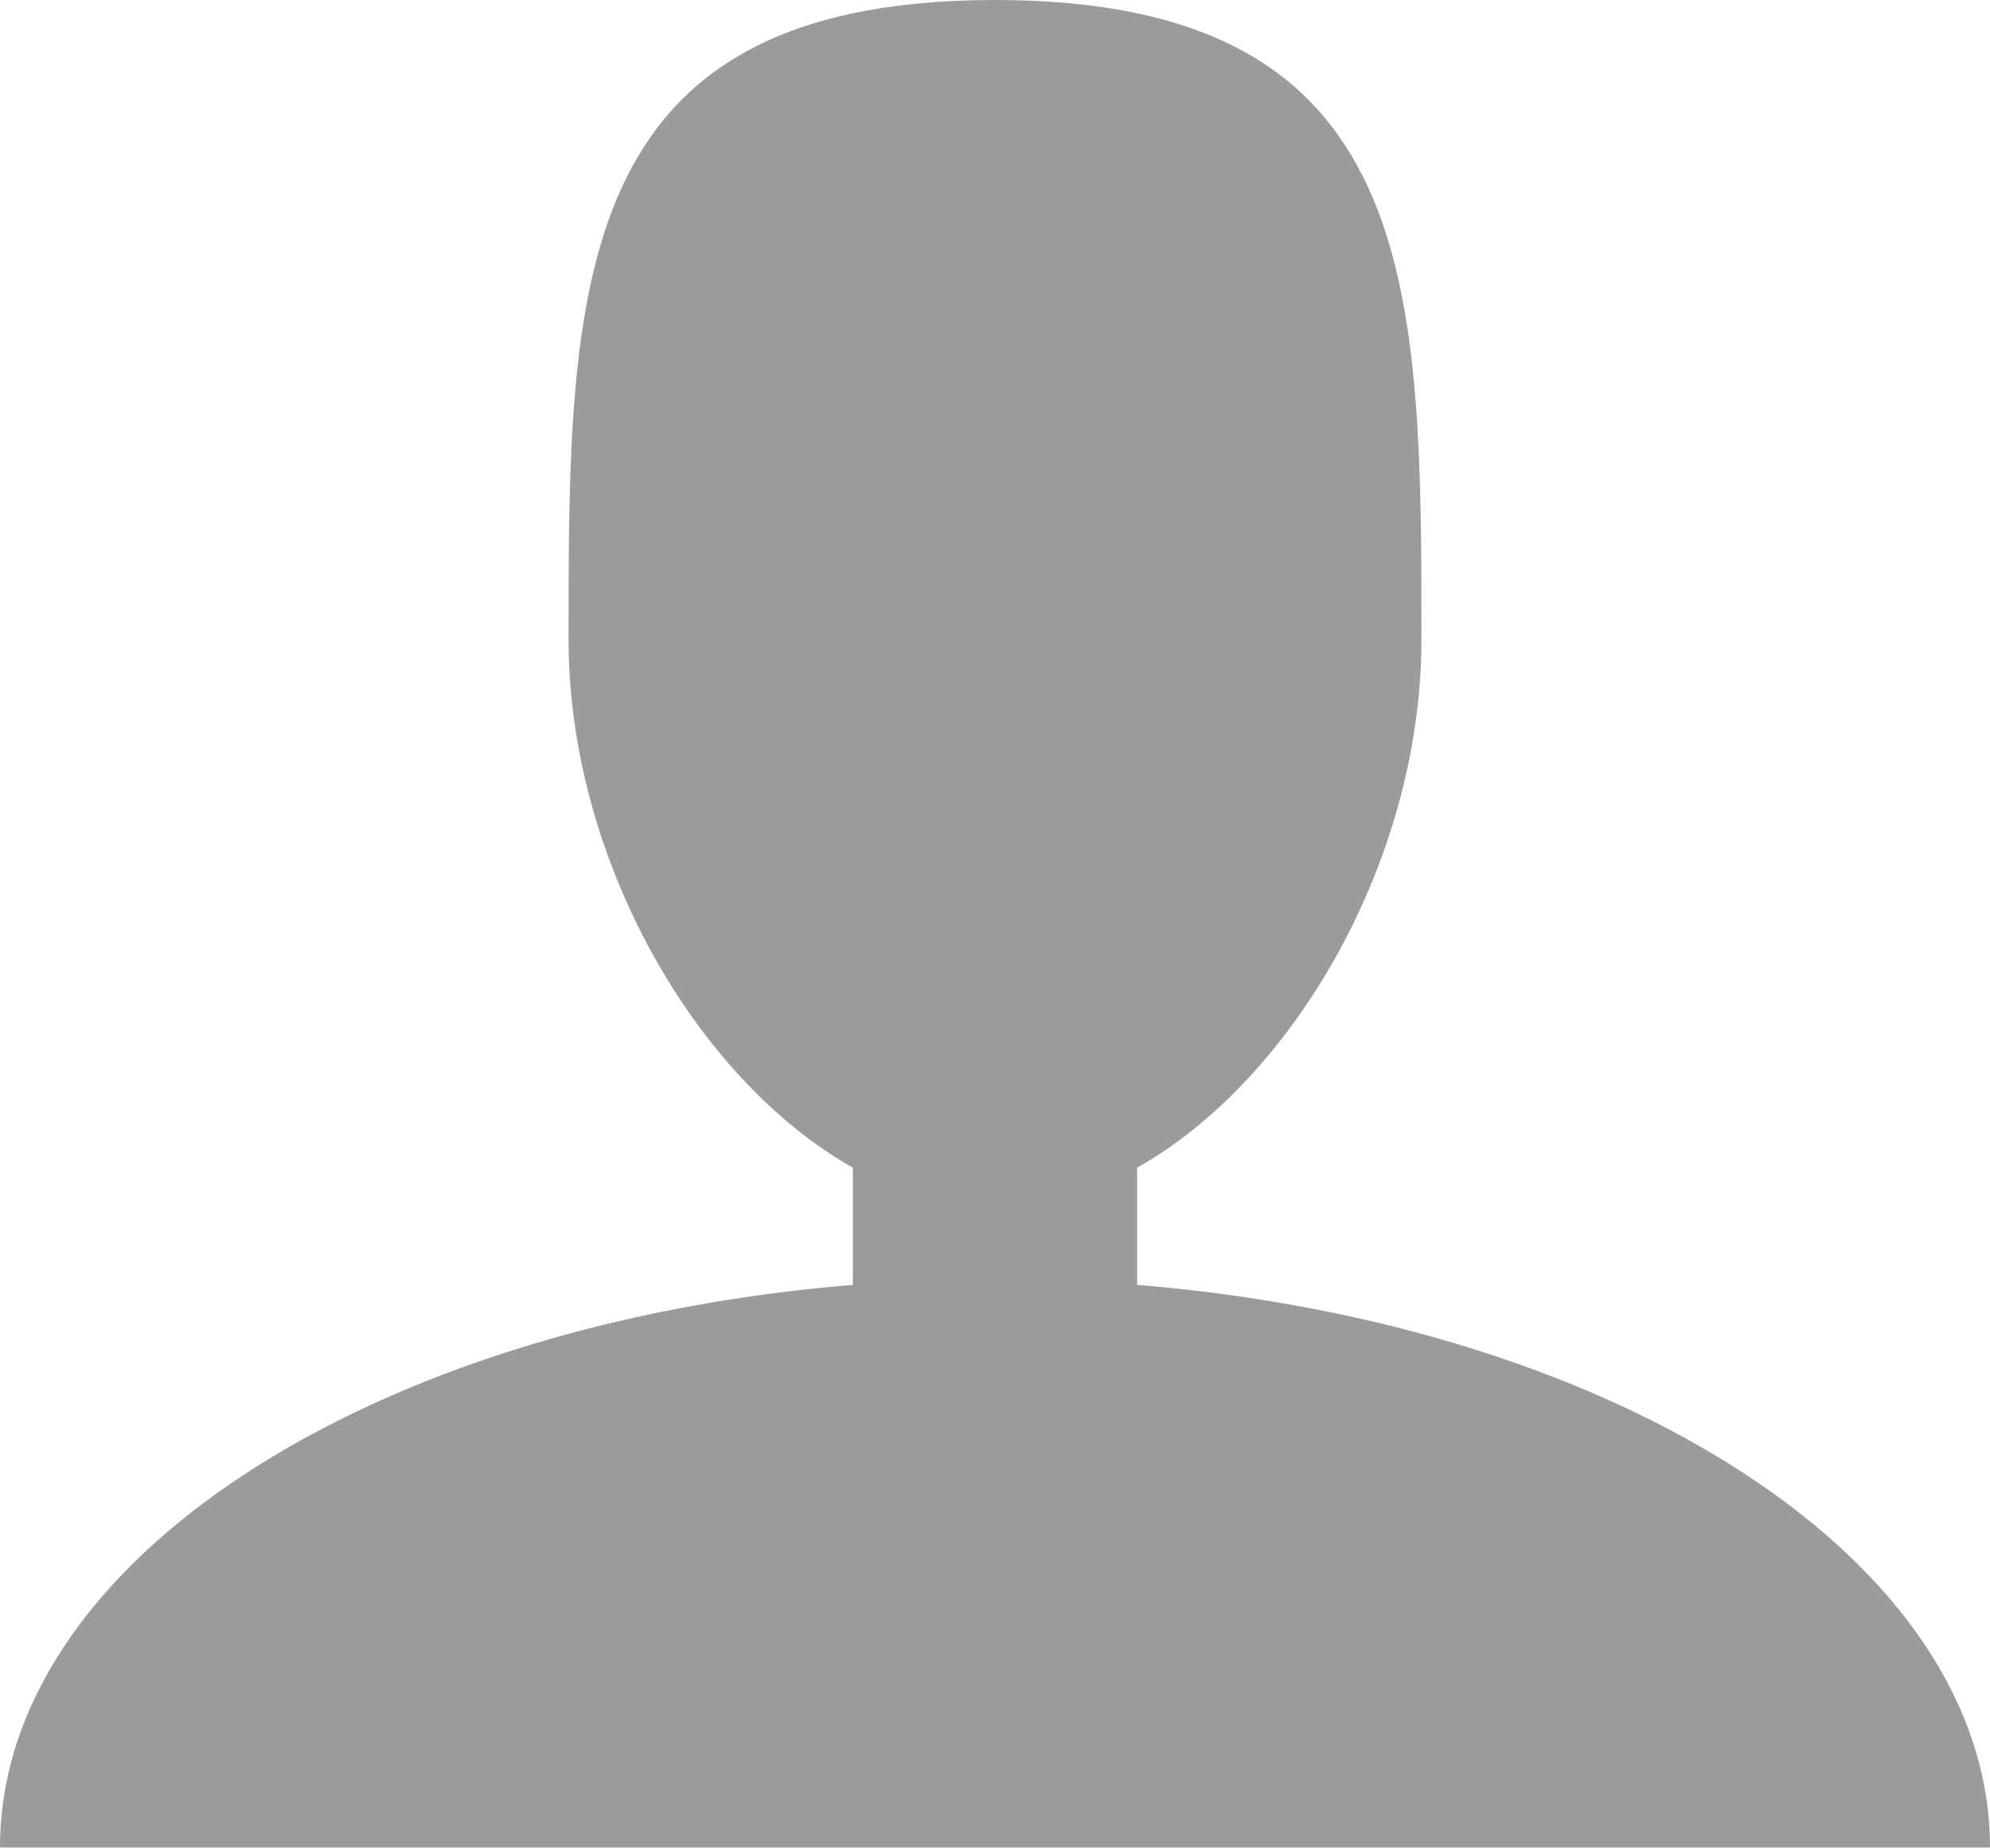
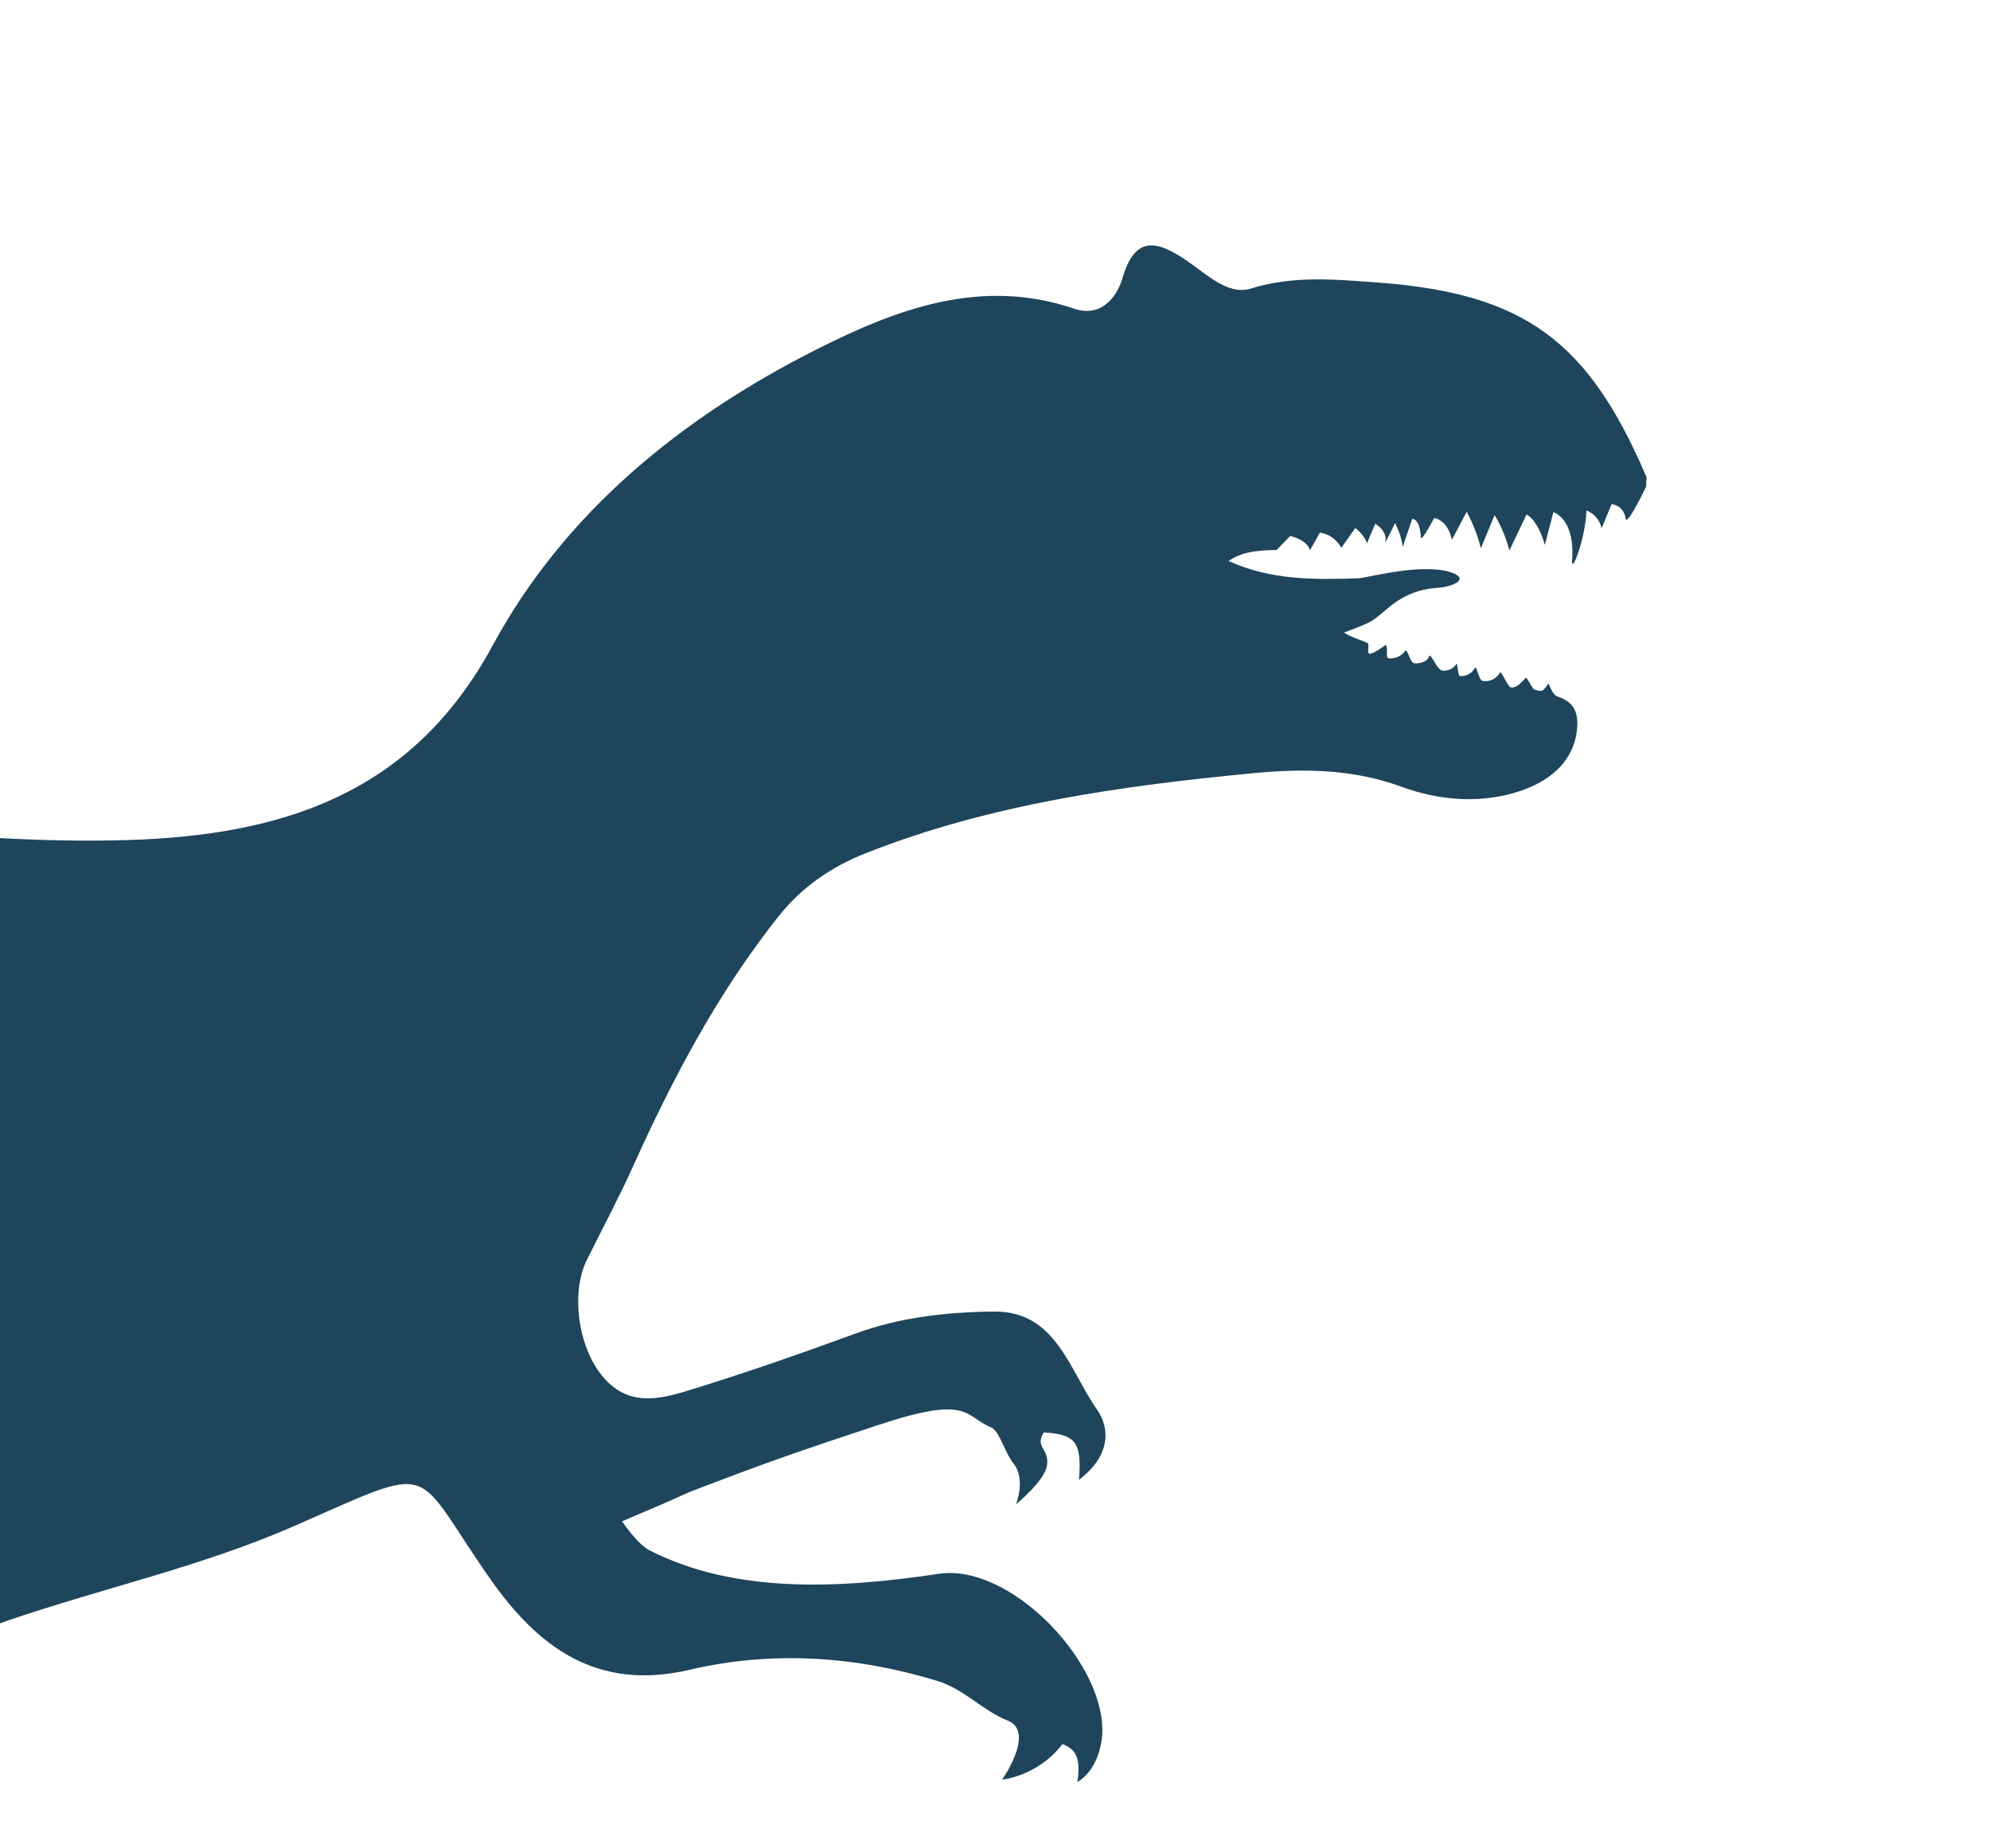
- <svg xmlns="http://www.w3.org/2000/svg" width="448" height="416" viewBox="0 0 448 416">
-   <path fill="#9B9B9B" fill-rule="evenodd" d="M256,289.306 L256,262.916 C291.249,243.052 320,193.53 320,144 C320,64.471 320,0 224,0 C128,0 128,64.471 128,144 C128,193.53 156.751,243.052 192,262.916 L192,289.306 C83.449,298.18 0,351.516 0,416 L448,416 C448,351.516 364.551,298.18 256,289.306 Z" />
+ <svg xmlns="http://www.w3.org/2000/svg" width="448px" height="416px" viewBox="0 0 448 416" version="1.1">
+   <defs />
+   <g id="Page-1" stroke="none" stroke-width="1" fill="none" fill-rule="evenodd">
+     <g id="Artboard" fill="#1E455B">
+       <g id="dinosaur" transform="translate(182.112, 227.3409) rotate(-1) translate(-182.112, -227.3409) translate(-10.88796, 47.3409)">
+         <path d="M6.578,326.81 C7.977,323.641 11.366,322.013 15.356,320.576 C36.574,312.931 58.661,307.695 79.196,298.265 C111.705,283.347 105.107,284.037 123.405,309.272 C134.465,324.519 147.883,334.354 168.759,329.075 C187.245,324.409 206.017,325.318 224.524,330.608 C230.672,332.361 235.001,337.224 240.487,339.239 C246.965,341.616 239.518,352.591 239.518,352.591 C239.518,352.591 247.516,351.703 252.969,344.332 C255.91,345.46 257.221,347.235 256.461,352.853 C260.57,350.29 262.024,344.694 261.881,340.783 C261.341,324.782 240.146,303.884 224.502,306.49 C202.216,310.203 178.927,311.868 159.351,302.405 C156.41,300.981 152.962,295.91 152.962,295.91 C152.962,295.91 162.744,291.606 168.22,288.977 C185.824,281.858 192.5,279.459 210.258,273.227 C230.782,266.031 229.482,270.883 235.651,273.326 C237.535,274.059 238.736,278.791 240.807,281.31 C243.77,284.903 241.556,290.543 241.556,290.543 C241.556,290.543 247.978,285.176 248.397,281.595 C248.86,277.772 245.5,277.729 247.527,274.257 C254.588,274.541 256.197,276.195 255.635,284.771 C262.465,279.437 262.641,273.282 259.38,268.824 C253.035,260.149 249.796,246.842 235.86,247.236 C225.384,247.521 214.764,248.868 204.695,252.756 C192.918,257.313 181.054,261.683 169.068,265.648 C162.337,267.871 155,270.478 148.842,264.279 C142.397,257.795 140.348,244.827 144.05,237.105 C147.41,230.062 150.968,223.085 154.052,215.922 C162.678,195.868 172.494,176.481 185.846,159.056 C190.924,152.429 197.501,147.73 205.279,144.51 C233.018,133.01 262.366,128.399 291.912,125.036 C303.005,123.777 314.308,123.591 325.413,127.457 C333.488,130.272 342.301,131.006 350.695,128.487 C358.274,126.208 364.62,121.378 364.84,112.956 C364.939,108.651 362.692,107.348 360.059,106.461 C359.2,106.165 358.197,103.646 358.197,103.646 C356.787,105.814 356.655,105.453 355.113,105.113 C354.584,104.993 353.548,102.594 353.053,102.43 C351.709,104.095 350.629,104.938 349.649,104.664 C349.01,104.478 347.522,100.831 347.203,101.411 C346.123,103.394 344.151,103.514 343.292,103.328 C342.51,103.153 341.926,99.736 341.563,100.458 C340.791,101.992 339.084,102.474 338.225,102.309 C337.674,102.2 337.674,99.155 337.387,99.626 C336.561,101.028 334.986,101.302 334.182,101.159 C332.937,100.929 331.472,96.866 331.174,98.093 C330.844,99.374 328.64,99.801 327.825,99.626 C326.867,99.418 326.305,96.121 325.765,96.943 C324.807,98.41 322.769,98.794 322.108,98.607 C321.281,98.377 322.108,96.625 321.414,95.606 C321.414,95.606 318.428,97.906 317.745,97.655 C317.084,97.403 317.899,95.497 317.238,95.223 C315.388,94.456 313.746,94.073 311.962,93.011 C314.165,92.08 316.071,91.433 317.8,90.481 C321.215,88.586 323.991,83.306 332.97,82.54 C336.649,82.222 340.351,80.229 335.349,78.893 C328.585,77.096 316.765,80.645 314.991,80.733 C305.219,81.204 295.459,81.565 285.698,77.348 C288.43,75.442 291.196,74.84 296.483,74.665 L299.48,71.467 C299.48,71.467 303.159,72.146 303.997,74.588 L306.145,70.612 C306.145,70.612 309.141,70.7 311.025,73.931 L314.099,69.418 C314.099,69.418 316.236,70.952 316.776,72.836 L318.549,68.389 C318.549,68.389 321.546,69.944 320.863,72.606 C320.731,73.077 323.044,68.137 323.044,68.137 C323.044,68.137 324.542,70.886 324.84,73.493 L326.867,67.162 C326.867,67.162 328.574,66.855 328.916,71.346 C329.004,72.354 331.824,66.855 331.824,66.855 C331.824,66.855 334.821,67.107 335.889,71.708 L339.106,65.322 C339.106,65.322 341.243,68.904 342.444,73.493 L345.396,65.957 C345.396,65.957 347.578,69.156 348.866,73.876 L352.59,65.705 C352.59,65.705 355.025,66.604 356.831,72.474 L358.627,65.07 C358.627,65.07 363.551,66.352 363.034,75.793 C362.846,79.331 365.942,70.974 366.063,64.566 C366.063,64.566 368.872,65.453 369.533,68.542 L371.703,63.033 C371.703,63.033 374.402,63.164 374.909,66.231 C375.196,67.929 378.545,60.82 379.404,58.948 C379.404,58.269 379.404,57.589 379.47,56.878 C365.876,26.484 351.356,15.914 318.131,14.063 C308.756,13.548 299.227,12.76 289.686,15.914 C284.498,17.634 279.54,12.782 275.035,9.835 C268.348,5.476 263.368,4.315 260.713,14.074 C259.391,18.861 255.723,23.001 249.961,21.15 C228.777,14.337 209.729,22.059 192.092,31.347 C162.039,47.184 136.085,68.969 120.342,99.33 C102.815,133.12 73.567,142.824 39.074,144.488 C29.287,144.96 19.519,144.896 9.762,144.537 L6.578,326.81 Z" id="Combined-Shape" transform="translate(193.0239, 179.7249) rotate(2) translate(-193.0239, -179.7249) " />
+       </g>
+     </g>
+   </g>
</svg>
